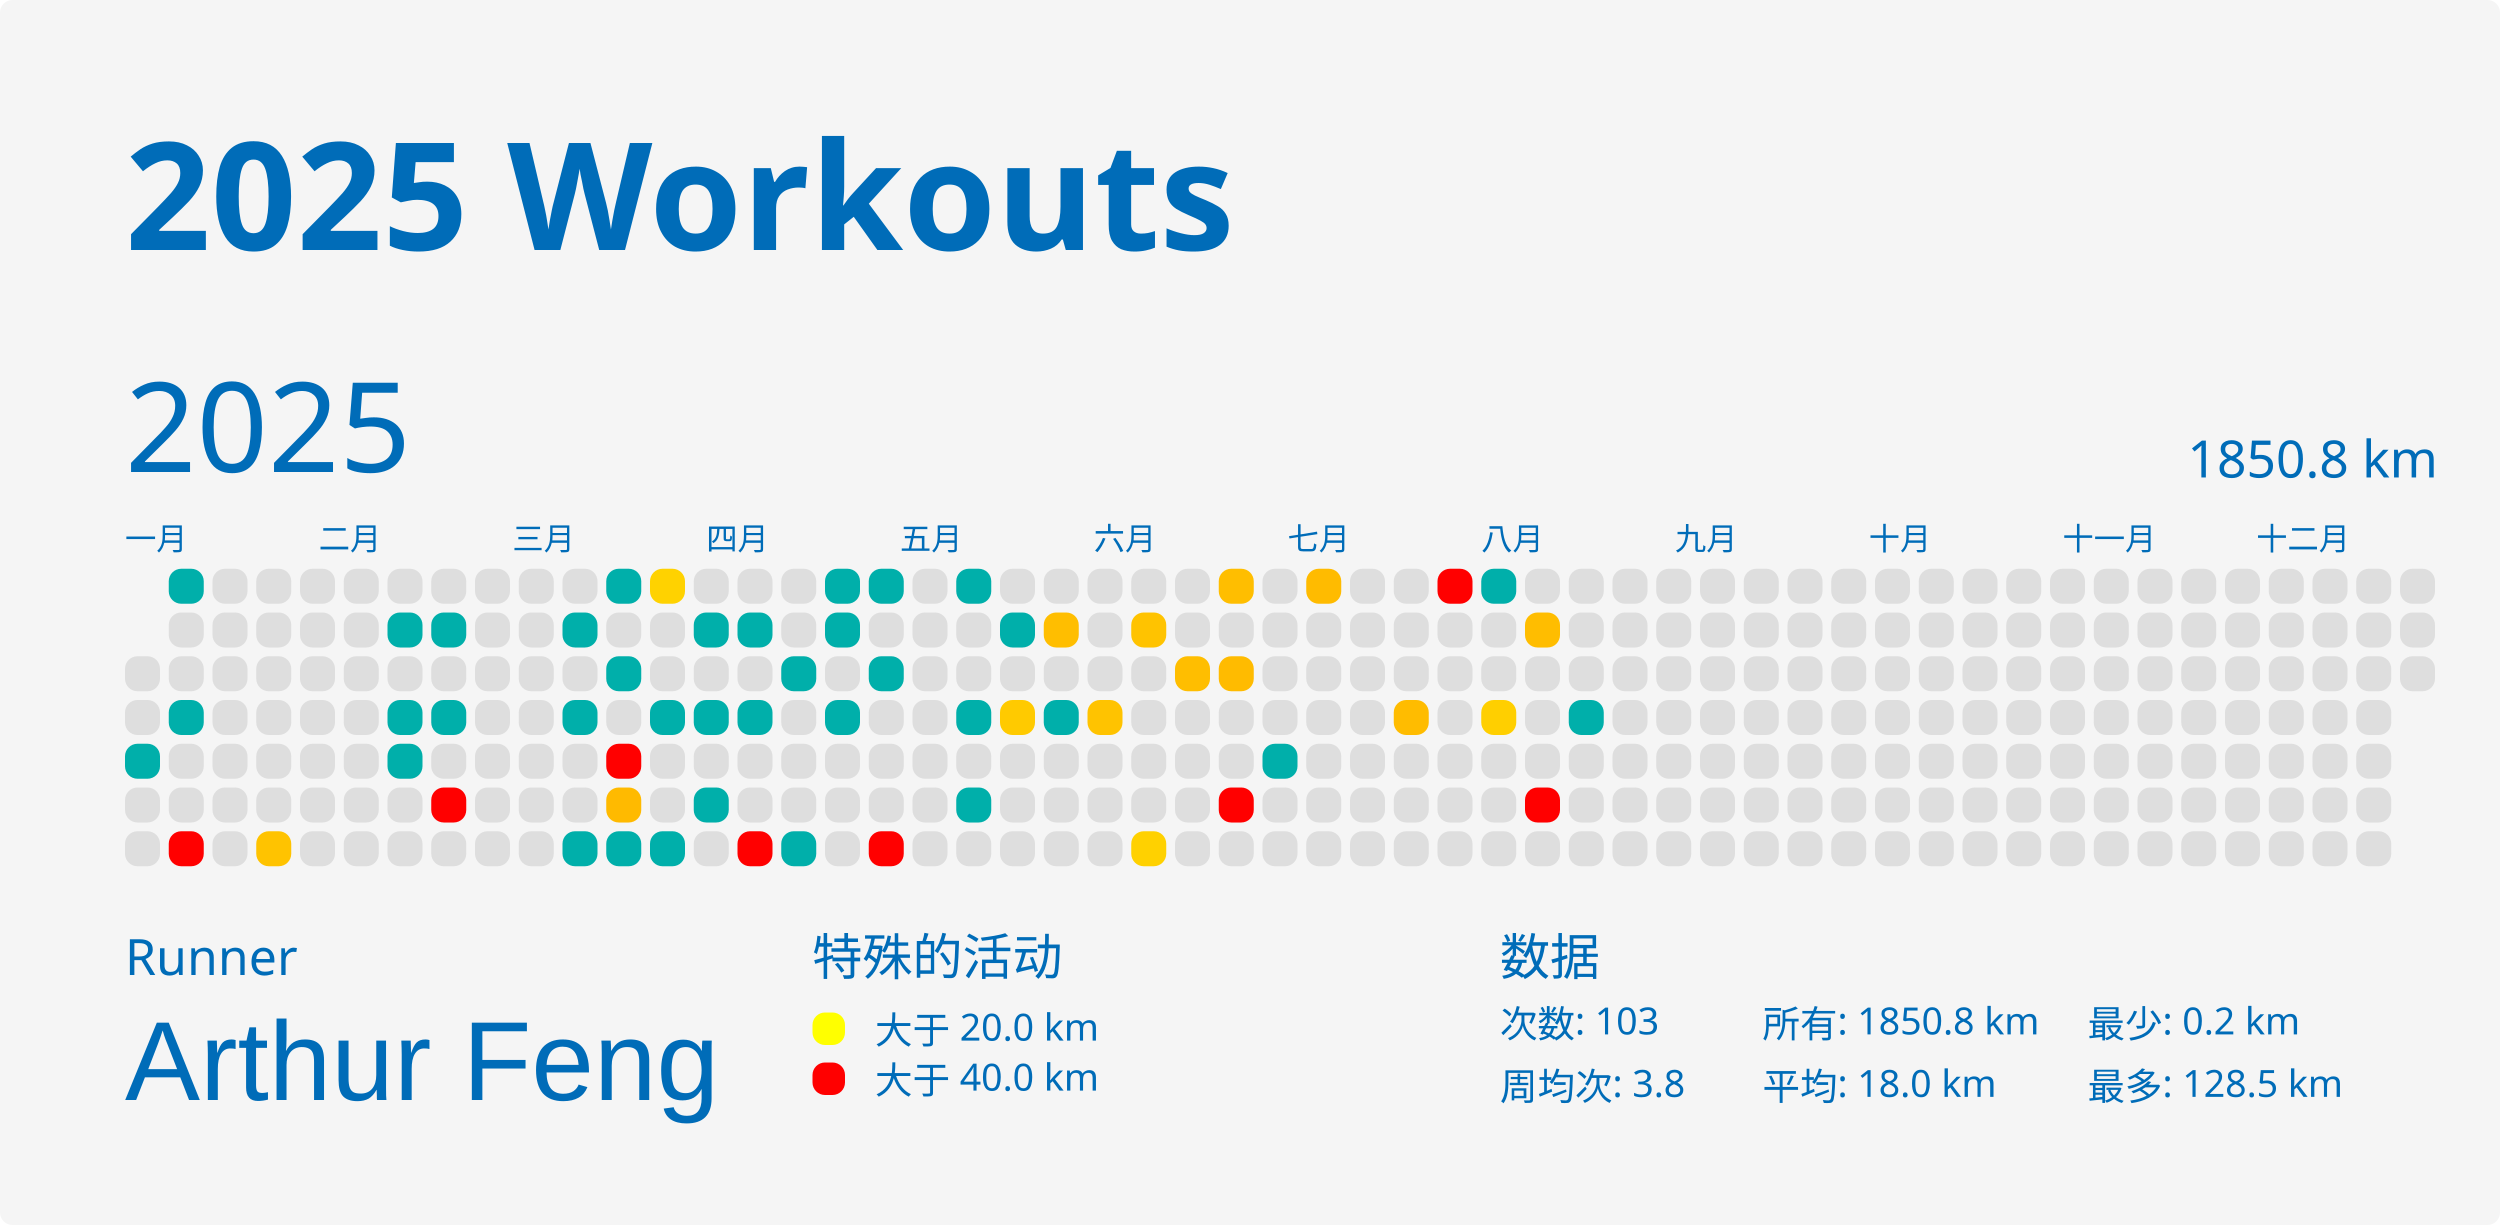
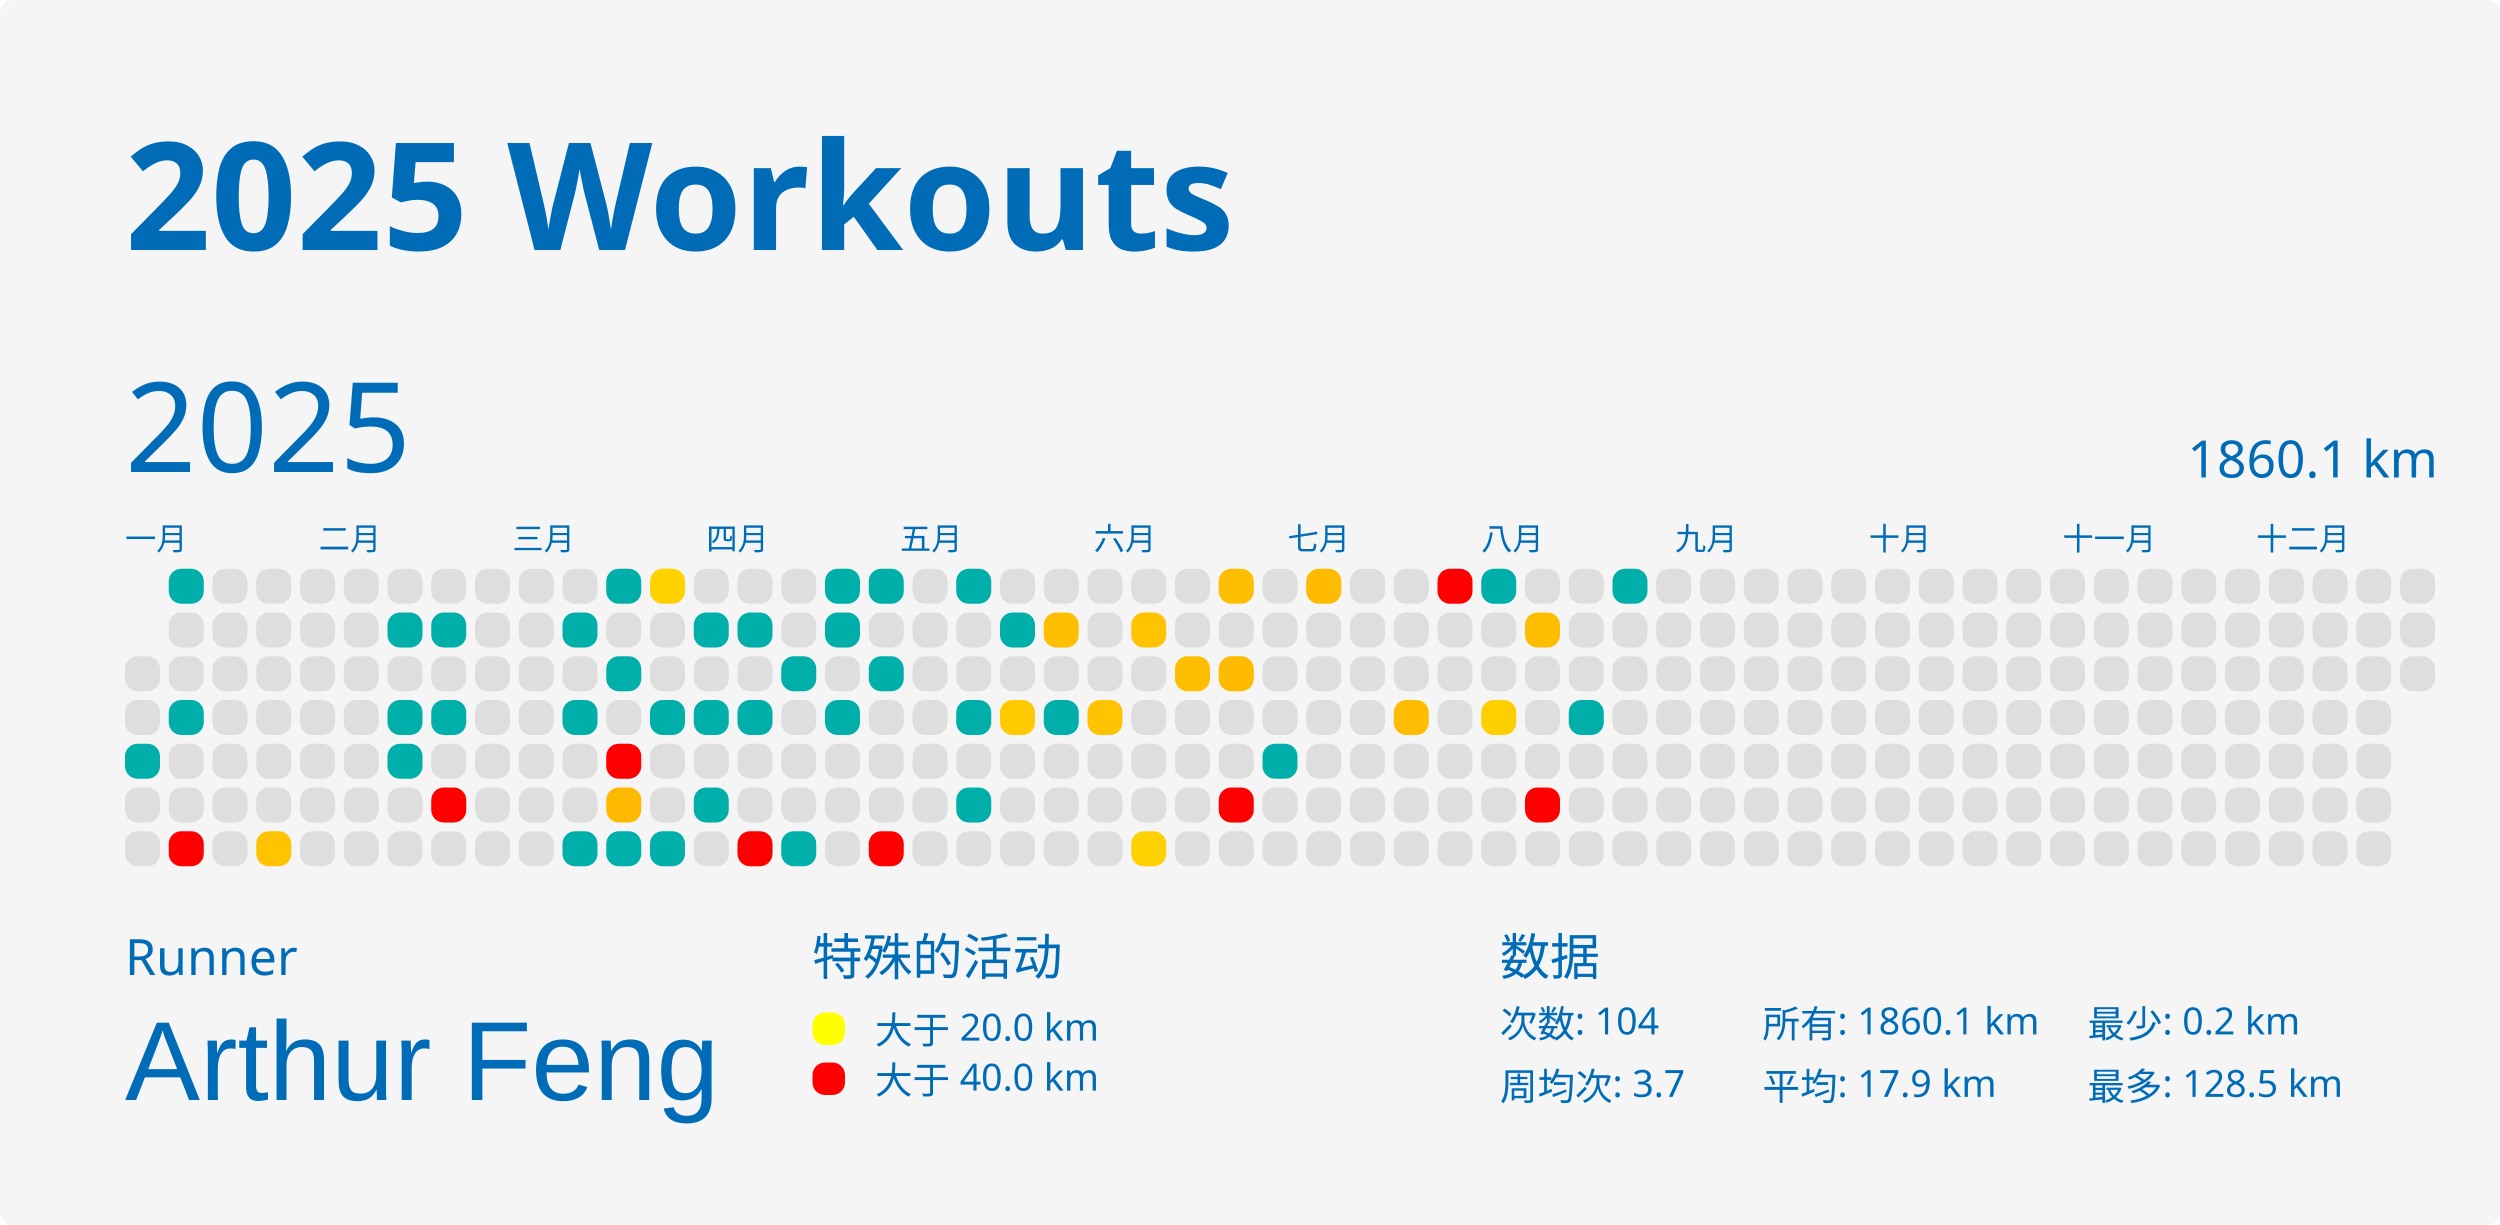
<svg xmlns="http://www.w3.org/2000/svg" baseProfile="full" height="98mm" version="1.1" viewBox="0,0,200,98" width="200mm">
  <defs />
  <rect fill="#f5f5f5" height="98" rx="1" ry="1" width="200" x="0" y="0" />
  <text fill="#006cb8" style="font-size:12px; font-family:MGI-Regular; font-weight:bold;" x="10" y="20">2025 Workouts</text>
  <text fill="#006cb8" style="font-size:4px; font-family:MGI-Regular" x="10" y="78">Runner</text>
  <text fill="#006cb8" style="font-size:9px; font-family:Arial" x="10" y="88">Arthur Feng</text>
  <text fill="#006cb8" style="font-size:4px; font-family:MGI-Regular" x="65" y="78">特殊的活动</text>
  <rect fill="yellow" height="2.6" rx="1" ry="1" width="2.6" x="65" y="81" />
  <text fill="#006cb8" style="font-size:3px; font-family:MGI-Regular" x="70" y="83.5">大于 20.0 km</text>
  <rect fill="red" height="2.6" rx="1" ry="1" width="2.6" x="65" y="85" />
  <text fill="#006cb8" style="font-size:3px; font-family:MGI-Regular" x="70" y="87.5">大于 40.0 km</text>
  <text fill="#006cb8" style="font-size:4px; font-family:MGI-Regular" x="120" y="78">数据</text>
-   <text fill="#006cb8" style="font-size:3px; font-family:MGI-Regular" x="120" y="83">次数: 103</text>
-   <text fill="#006cb8" style="font-size:3px; font-family:MGI-Regular" x="120" y="88">周均次: 3.8</text>
-   <text fill="#006cb8" style="font-size:3px; font-family:MGI-Regular" x="141" y="83">所有: 1850.8 km</text>
-   <text fill="#006cb8" style="font-size:3px; font-family:MGI-Regular" x="141" y="88">平均: 18.0 km</text>
+   <text fill="#006cb8" style="font-size:3px; font-family:MGI-Regular" x="120" y="83">次数: 104</text>
+   <text fill="#006cb8" style="font-size:3px; font-family:MGI-Regular" x="120" y="88">周均次: 3.7</text>
+   <text fill="#006cb8" style="font-size:3px; font-family:MGI-Regular" x="141" y="83">所有: 1860.1 km</text>
+   <text fill="#006cb8" style="font-size:3px; font-family:MGI-Regular" x="141" y="88">平均: 17.9 km</text>
  <text fill="#006cb8" style="font-size:3px; font-family:MGI-Regular" x="167" y="83">最少: 0.2 km</text>
  <text fill="#006cb8" style="font-size:3px; font-family:MGI-Regular" x="167" y="88">最多: 128.5 km</text>
  <text dominant-baseline="hanging" fill="#006cb8" style="font-size:10.0px; font-family:MGI-Regular;" x="10" y="30">2025</text>
-   <text dominant-baseline="hanging" fill="#006cb8" style="font-size:4.125px; font-family:MGI-Regular;" x="175" y="35">1850.8 km</text>
+   <text dominant-baseline="hanging" fill="#006cb8" style="font-size:4.125px; font-family:MGI-Regular;" x="175" y="35">1860.1 km</text>
  <text fill="#006cb8" style="font-size:2.5px; font-family:MGI-Regular" x="10.0" y="44">一月</text>
  <text fill="#006cb8" style="font-size:2.5px; font-family:MGI-Regular" x="25.5" y="44">二月</text>
  <text fill="#006cb8" style="font-size:2.5px; font-family:MGI-Regular" x="41.0" y="44">三月</text>
  <text fill="#006cb8" style="font-size:2.5px; font-family:MGI-Regular" x="56.5" y="44">四月</text>
  <text fill="#006cb8" style="font-size:2.5px; font-family:MGI-Regular" x="72.0" y="44">五月</text>
  <text fill="#006cb8" style="font-size:2.5px; font-family:MGI-Regular" x="87.5" y="44">六月</text>
  <text fill="#006cb8" style="font-size:2.5px; font-family:MGI-Regular" x="103.0" y="44">七月</text>
  <text fill="#006cb8" style="font-size:2.5px; font-family:MGI-Regular" x="118.5" y="44">八月</text>
  <text fill="#006cb8" style="font-size:2.5px; font-family:MGI-Regular" x="134.0" y="44">九月</text>
  <text fill="#006cb8" style="font-size:2.5px; font-family:MGI-Regular" x="149.5" y="44">十月</text>
  <text fill="#006cb8" style="font-size:2.5px; font-family:MGI-Regular" x="165.0" y="44">十一月</text>
  <text fill="#006cb8" style="font-size:2.5px; font-family:MGI-Regular" x="180.5" y="44">十二月</text>
  <rect fill="#dedede" height="2.8" rx="1" ry="1" width="2.8" x="10.0" y="52.5" />
  <rect fill="#dedede" height="2.8" rx="1" ry="1" width="2.8" x="10.0" y="56.0" />
  <rect fill="#00afaa" height="2.8" rx="1" ry="1" width="2.8" x="10.0" y="59.5" />
  <rect fill="#dedede" height="2.8" rx="1" ry="1" width="2.8" x="10.0" y="63.0" />
  <rect fill="#dedede" height="2.8" rx="1" ry="1" width="2.8" x="10.0" y="66.5" />
  <rect fill="#00afaa" height="2.8" rx="1" ry="1" width="2.8" x="13.5" y="45.5" />
  <rect fill="#dedede" height="2.8" rx="1" ry="1" width="2.8" x="13.5" y="49.0" />
  <rect fill="#dedede" height="2.8" rx="1" ry="1" width="2.8" x="13.5" y="52.5" />
  <rect fill="#00afaa" height="2.8" rx="1" ry="1" width="2.8" x="13.5" y="56.0" />
  <rect fill="#dedede" height="2.8" rx="1" ry="1" width="2.8" x="13.5" y="59.5" />
  <rect fill="#dedede" height="2.8" rx="1" ry="1" width="2.8" x="13.5" y="63.0" />
  <rect fill="red" height="2.8" rx="1" ry="1" width="2.8" x="13.5" y="66.5" />
  <rect fill="#dedede" height="2.8" rx="1" ry="1" width="2.8" x="17.0" y="45.5" />
  <rect fill="#dedede" height="2.8" rx="1" ry="1" width="2.8" x="17.0" y="49.0" />
  <rect fill="#dedede" height="2.8" rx="1" ry="1" width="2.8" x="17.0" y="52.5" />
  <rect fill="#dedede" height="2.8" rx="1" ry="1" width="2.8" x="17.0" y="56.0" />
  <rect fill="#dedede" height="2.8" rx="1" ry="1" width="2.8" x="17.0" y="59.5" />
  <rect fill="#dedede" height="2.8" rx="1" ry="1" width="2.8" x="17.0" y="63.0" />
  <rect fill="#dedede" height="2.8" rx="1" ry="1" width="2.8" x="17.0" y="66.5" />
  <rect fill="#dedede" height="2.8" rx="1" ry="1" width="2.8" x="20.5" y="45.5" />
  <rect fill="#dedede" height="2.8" rx="1" ry="1" width="2.8" x="20.5" y="49.0" />
  <rect fill="#dedede" height="2.8" rx="1" ry="1" width="2.8" x="20.5" y="52.5" />
  <rect fill="#dedede" height="2.8" rx="1" ry="1" width="2.8" x="20.5" y="56.0" />
  <rect fill="#dedede" height="2.8" rx="1" ry="1" width="2.8" x="20.5" y="59.5" />
  <rect fill="#dedede" height="2.8" rx="1" ry="1" width="2.8" x="20.5" y="63.0" />
  <rect fill="#ffc300" height="2.8" rx="1" ry="1" width="2.8" x="20.5" y="66.5" />
  <rect fill="#dedede" height="2.8" rx="1" ry="1" width="2.8" x="24.0" y="45.5" />
  <rect fill="#dedede" height="2.8" rx="1" ry="1" width="2.8" x="24.0" y="49.0" />
  <rect fill="#dedede" height="2.8" rx="1" ry="1" width="2.8" x="24.0" y="52.5" />
  <rect fill="#dedede" height="2.8" rx="1" ry="1" width="2.8" x="24.0" y="56.0" />
  <rect fill="#dedede" height="2.8" rx="1" ry="1" width="2.8" x="24.0" y="59.5" />
  <rect fill="#dedede" height="2.8" rx="1" ry="1" width="2.8" x="24.0" y="63.0" />
  <rect fill="#dedede" height="2.8" rx="1" ry="1" width="2.8" x="24.0" y="66.5" />
  <rect fill="#dedede" height="2.8" rx="1" ry="1" width="2.8" x="27.5" y="45.5" />
  <rect fill="#dedede" height="2.8" rx="1" ry="1" width="2.8" x="27.5" y="49.0" />
  <rect fill="#dedede" height="2.8" rx="1" ry="1" width="2.8" x="27.5" y="52.5" />
  <rect fill="#dedede" height="2.8" rx="1" ry="1" width="2.8" x="27.5" y="56.0" />
  <rect fill="#dedede" height="2.8" rx="1" ry="1" width="2.8" x="27.5" y="59.5" />
  <rect fill="#dedede" height="2.8" rx="1" ry="1" width="2.8" x="27.5" y="63.0" />
  <rect fill="#dedede" height="2.8" rx="1" ry="1" width="2.8" x="27.5" y="66.5" />
  <rect fill="#dedede" height="2.8" rx="1" ry="1" width="2.8" x="31.0" y="45.5" />
  <rect fill="#00afaa" height="2.8" rx="1" ry="1" width="2.8" x="31.0" y="49.0" />
  <rect fill="#dedede" height="2.8" rx="1" ry="1" width="2.8" x="31.0" y="52.5" />
  <rect fill="#00afaa" height="2.8" rx="1" ry="1" width="2.8" x="31.0" y="56.0" />
  <rect fill="#00afaa" height="2.8" rx="1" ry="1" width="2.8" x="31.0" y="59.5" />
  <rect fill="#dedede" height="2.8" rx="1" ry="1" width="2.8" x="31.0" y="63.0" />
  <rect fill="#dedede" height="2.8" rx="1" ry="1" width="2.8" x="31.0" y="66.5" />
  <rect fill="#dedede" height="2.8" rx="1" ry="1" width="2.8" x="34.5" y="45.5" />
  <rect fill="#00afaa" height="2.8" rx="1" ry="1" width="2.8" x="34.5" y="49.0" />
  <rect fill="#dedede" height="2.8" rx="1" ry="1" width="2.8" x="34.5" y="52.5" />
  <rect fill="#00afaa" height="2.8" rx="1" ry="1" width="2.8" x="34.5" y="56.0" />
  <rect fill="#dedede" height="2.8" rx="1" ry="1" width="2.8" x="34.5" y="59.5" />
  <rect fill="red" height="2.8" rx="1" ry="1" width="2.8" x="34.5" y="63.0" />
  <rect fill="#dedede" height="2.8" rx="1" ry="1" width="2.8" x="34.5" y="66.5" />
  <rect fill="#dedede" height="2.8" rx="1" ry="1" width="2.8" x="38.0" y="45.5" />
  <rect fill="#dedede" height="2.8" rx="1" ry="1" width="2.8" x="38.0" y="49.0" />
  <rect fill="#dedede" height="2.8" rx="1" ry="1" width="2.8" x="38.0" y="52.5" />
  <rect fill="#dedede" height="2.8" rx="1" ry="1" width="2.8" x="38.0" y="56.0" />
  <rect fill="#dedede" height="2.8" rx="1" ry="1" width="2.8" x="38.0" y="59.5" />
  <rect fill="#dedede" height="2.8" rx="1" ry="1" width="2.8" x="38.0" y="63.0" />
  <rect fill="#dedede" height="2.8" rx="1" ry="1" width="2.8" x="38.0" y="66.5" />
  <rect fill="#dedede" height="2.8" rx="1" ry="1" width="2.8" x="41.5" y="45.5" />
  <rect fill="#dedede" height="2.8" rx="1" ry="1" width="2.8" x="41.5" y="49.0" />
  <rect fill="#dedede" height="2.8" rx="1" ry="1" width="2.8" x="41.5" y="52.5" />
  <rect fill="#dedede" height="2.8" rx="1" ry="1" width="2.8" x="41.5" y="56.0" />
  <rect fill="#dedede" height="2.8" rx="1" ry="1" width="2.8" x="41.5" y="59.5" />
  <rect fill="#dedede" height="2.8" rx="1" ry="1" width="2.8" x="41.5" y="63.0" />
  <rect fill="#dedede" height="2.8" rx="1" ry="1" width="2.8" x="41.5" y="66.5" />
  <rect fill="#dedede" height="2.8" rx="1" ry="1" width="2.8" x="45.0" y="45.5" />
  <rect fill="#00afaa" height="2.8" rx="1" ry="1" width="2.8" x="45.0" y="49.0" />
  <rect fill="#dedede" height="2.8" rx="1" ry="1" width="2.8" x="45.0" y="52.5" />
  <rect fill="#00afaa" height="2.8" rx="1" ry="1" width="2.8" x="45.0" y="56.0" />
  <rect fill="#dedede" height="2.8" rx="1" ry="1" width="2.8" x="45.0" y="59.5" />
  <rect fill="#dedede" height="2.8" rx="1" ry="1" width="2.8" x="45.0" y="63.0" />
  <rect fill="#00afaa" height="2.8" rx="1" ry="1" width="2.8" x="45.0" y="66.5" />
  <rect fill="#00afaa" height="2.8" rx="1" ry="1" width="2.8" x="48.5" y="45.5" />
  <rect fill="#dedede" height="2.8" rx="1" ry="1" width="2.8" x="48.5" y="49.0" />
  <rect fill="#00afaa" height="2.8" rx="1" ry="1" width="2.8" x="48.5" y="52.5" />
  <rect fill="#dedede" height="2.8" rx="1" ry="1" width="2.8" x="48.5" y="56.0" />
  <rect fill="red" height="2.8" rx="1" ry="1" width="2.8" x="48.5" y="59.5" />
  <rect fill="#ffba00" height="2.8" rx="1" ry="1" width="2.8" x="48.5" y="63.0" />
  <rect fill="#00afaa" height="2.8" rx="1" ry="1" width="2.8" x="48.5" y="66.5" />
  <rect fill="#ffd200" height="2.8" rx="1" ry="1" width="2.8" x="52.0" y="45.5" />
  <rect fill="#dedede" height="2.8" rx="1" ry="1" width="2.8" x="52.0" y="49.0" />
  <rect fill="#dedede" height="2.8" rx="1" ry="1" width="2.8" x="52.0" y="52.5" />
  <rect fill="#00afaa" height="2.8" rx="1" ry="1" width="2.8" x="52.0" y="56.0" />
  <rect fill="#dedede" height="2.8" rx="1" ry="1" width="2.8" x="52.0" y="59.5" />
  <rect fill="#dedede" height="2.8" rx="1" ry="1" width="2.8" x="52.0" y="63.0" />
  <rect fill="#00afaa" height="2.8" rx="1" ry="1" width="2.8" x="52.0" y="66.5" />
  <rect fill="#dedede" height="2.8" rx="1" ry="1" width="2.8" x="55.5" y="45.5" />
  <rect fill="#00afaa" height="2.8" rx="1" ry="1" width="2.8" x="55.5" y="49.0" />
  <rect fill="#dedede" height="2.8" rx="1" ry="1" width="2.8" x="55.5" y="52.5" />
  <rect fill="#00afaa" height="2.8" rx="1" ry="1" width="2.8" x="55.5" y="56.0" />
  <rect fill="#dedede" height="2.8" rx="1" ry="1" width="2.8" x="55.5" y="59.5" />
  <rect fill="#00afaa" height="2.8" rx="1" ry="1" width="2.8" x="55.5" y="63.0" />
  <rect fill="#dedede" height="2.8" rx="1" ry="1" width="2.8" x="55.5" y="66.5" />
  <rect fill="#dedede" height="2.8" rx="1" ry="1" width="2.8" x="59.0" y="45.5" />
  <rect fill="#00afaa" height="2.8" rx="1" ry="1" width="2.8" x="59.0" y="49.0" />
  <rect fill="#dedede" height="2.8" rx="1" ry="1" width="2.8" x="59.0" y="52.5" />
  <rect fill="#00afaa" height="2.8" rx="1" ry="1" width="2.8" x="59.0" y="56.0" />
  <rect fill="#dedede" height="2.8" rx="1" ry="1" width="2.8" x="59.0" y="59.5" />
  <rect fill="#dedede" height="2.8" rx="1" ry="1" width="2.8" x="59.0" y="63.0" />
  <rect fill="red" height="2.8" rx="1" ry="1" width="2.8" x="59.0" y="66.5" />
  <rect fill="#dedede" height="2.8" rx="1" ry="1" width="2.8" x="62.5" y="45.5" />
  <rect fill="#dedede" height="2.8" rx="1" ry="1" width="2.8" x="62.5" y="49.0" />
  <rect fill="#00afaa" height="2.8" rx="1" ry="1" width="2.8" x="62.5" y="52.5" />
  <rect fill="#dedede" height="2.8" rx="1" ry="1" width="2.8" x="62.5" y="56.0" />
  <rect fill="#dedede" height="2.8" rx="1" ry="1" width="2.8" x="62.5" y="59.5" />
  <rect fill="#dedede" height="2.8" rx="1" ry="1" width="2.8" x="62.5" y="63.0" />
  <rect fill="#00afaa" height="2.8" rx="1" ry="1" width="2.8" x="62.5" y="66.5" />
  <rect fill="#00afaa" height="2.8" rx="1" ry="1" width="2.8" x="66.0" y="45.5" />
  <rect fill="#00afaa" height="2.8" rx="1" ry="1" width="2.8" x="66.0" y="49.0" />
  <rect fill="#dedede" height="2.8" rx="1" ry="1" width="2.8" x="66.0" y="52.5" />
  <rect fill="#00afaa" height="2.8" rx="1" ry="1" width="2.8" x="66.0" y="56.0" />
  <rect fill="#dedede" height="2.8" rx="1" ry="1" width="2.8" x="66.0" y="59.5" />
  <rect fill="#dedede" height="2.8" rx="1" ry="1" width="2.8" x="66.0" y="63.0" />
  <rect fill="#dedede" height="2.8" rx="1" ry="1" width="2.8" x="66.0" y="66.5" />
  <rect fill="#00afaa" height="2.8" rx="1" ry="1" width="2.8" x="69.5" y="45.5" />
  <rect fill="#dedede" height="2.8" rx="1" ry="1" width="2.8" x="69.5" y="49.0" />
  <rect fill="#00afaa" height="2.8" rx="1" ry="1" width="2.8" x="69.5" y="52.5" />
  <rect fill="#dedede" height="2.8" rx="1" ry="1" width="2.8" x="69.5" y="56.0" />
  <rect fill="#dedede" height="2.8" rx="1" ry="1" width="2.8" x="69.5" y="59.5" />
  <rect fill="#dedede" height="2.8" rx="1" ry="1" width="2.8" x="69.5" y="63.0" />
  <rect fill="red" height="2.8" rx="1" ry="1" width="2.8" x="69.5" y="66.5" />
  <rect fill="#dedede" height="2.8" rx="1" ry="1" width="2.8" x="73.0" y="45.5" />
  <rect fill="#dedede" height="2.8" rx="1" ry="1" width="2.8" x="73.0" y="49.0" />
  <rect fill="#dedede" height="2.8" rx="1" ry="1" width="2.8" x="73.0" y="52.5" />
  <rect fill="#dedede" height="2.8" rx="1" ry="1" width="2.8" x="73.0" y="56.0" />
  <rect fill="#dedede" height="2.8" rx="1" ry="1" width="2.8" x="73.0" y="59.5" />
  <rect fill="#dedede" height="2.8" rx="1" ry="1" width="2.8" x="73.0" y="63.0" />
  <rect fill="#dedede" height="2.8" rx="1" ry="1" width="2.8" x="73.0" y="66.5" />
  <rect fill="#00afaa" height="2.8" rx="1" ry="1" width="2.8" x="76.5" y="45.5" />
  <rect fill="#dedede" height="2.8" rx="1" ry="1" width="2.8" x="76.5" y="49.0" />
  <rect fill="#dedede" height="2.8" rx="1" ry="1" width="2.8" x="76.5" y="52.5" />
  <rect fill="#00afaa" height="2.8" rx="1" ry="1" width="2.8" x="76.5" y="56.0" />
  <rect fill="#dedede" height="2.8" rx="1" ry="1" width="2.8" x="76.5" y="59.5" />
  <rect fill="#00afaa" height="2.8" rx="1" ry="1" width="2.8" x="76.5" y="63.0" />
  <rect fill="#dedede" height="2.8" rx="1" ry="1" width="2.8" x="76.5" y="66.5" />
  <rect fill="#dedede" height="2.8" rx="1" ry="1" width="2.8" x="80.0" y="45.5" />
  <rect fill="#00afaa" height="2.8" rx="1" ry="1" width="2.8" x="80.0" y="49.0" />
  <rect fill="#dedede" height="2.8" rx="1" ry="1" width="2.8" x="80.0" y="52.5" />
  <rect fill="#ffca00" height="2.8" rx="1" ry="1" width="2.8" x="80.0" y="56.0" />
  <rect fill="#dedede" height="2.8" rx="1" ry="1" width="2.8" x="80.0" y="59.5" />
  <rect fill="#dedede" height="2.8" rx="1" ry="1" width="2.8" x="80.0" y="63.0" />
  <rect fill="#dedede" height="2.8" rx="1" ry="1" width="2.8" x="80.0" y="66.5" />
  <rect fill="#dedede" height="2.8" rx="1" ry="1" width="2.8" x="83.5" y="45.5" />
  <rect fill="#ffbe00" height="2.8" rx="1" ry="1" width="2.8" x="83.5" y="49.0" />
  <rect fill="#dedede" height="2.8" rx="1" ry="1" width="2.8" x="83.5" y="52.5" />
  <rect fill="#00afaa" height="2.8" rx="1" ry="1" width="2.8" x="83.5" y="56.0" />
  <rect fill="#dedede" height="2.8" rx="1" ry="1" width="2.8" x="83.5" y="59.5" />
  <rect fill="#dedede" height="2.8" rx="1" ry="1" width="2.8" x="83.5" y="63.0" />
  <rect fill="#dedede" height="2.8" rx="1" ry="1" width="2.8" x="83.5" y="66.5" />
  <rect fill="#dedede" height="2.8" rx="1" ry="1" width="2.8" x="87.0" y="45.5" />
  <rect fill="#dedede" height="2.8" rx="1" ry="1" width="2.8" x="87.0" y="49.0" />
  <rect fill="#dedede" height="2.8" rx="1" ry="1" width="2.8" x="87.0" y="52.5" />
  <rect fill="#ffc300" height="2.8" rx="1" ry="1" width="2.8" x="87.0" y="56.0" />
  <rect fill="#dedede" height="2.8" rx="1" ry="1" width="2.8" x="87.0" y="59.5" />
  <rect fill="#dedede" height="2.8" rx="1" ry="1" width="2.8" x="87.0" y="63.0" />
  <rect fill="#dedede" height="2.8" rx="1" ry="1" width="2.8" x="87.0" y="66.5" />
  <rect fill="#dedede" height="2.8" rx="1" ry="1" width="2.8" x="90.5" y="45.5" />
  <rect fill="#ffc300" height="2.8" rx="1" ry="1" width="2.8" x="90.5" y="49.0" />
  <rect fill="#dedede" height="2.8" rx="1" ry="1" width="2.8" x="90.5" y="52.5" />
  <rect fill="#dedede" height="2.8" rx="1" ry="1" width="2.8" x="90.5" y="56.0" />
  <rect fill="#dedede" height="2.8" rx="1" ry="1" width="2.8" x="90.5" y="59.5" />
  <rect fill="#dedede" height="2.8" rx="1" ry="1" width="2.8" x="90.5" y="63.0" />
  <rect fill="#ffd100" height="2.8" rx="1" ry="1" width="2.8" x="90.5" y="66.5" />
  <rect fill="#dedede" height="2.8" rx="1" ry="1" width="2.8" x="94.0" y="45.5" />
  <rect fill="#dedede" height="2.8" rx="1" ry="1" width="2.8" x="94.0" y="49.0" />
  <rect fill="#ffbe00" height="2.8" rx="1" ry="1" width="2.8" x="94.0" y="52.5" />
  <rect fill="#dedede" height="2.8" rx="1" ry="1" width="2.8" x="94.0" y="56.0" />
  <rect fill="#dedede" height="2.8" rx="1" ry="1" width="2.8" x="94.0" y="59.5" />
  <rect fill="#dedede" height="2.8" rx="1" ry="1" width="2.8" x="94.0" y="63.0" />
  <rect fill="#dedede" height="2.8" rx="1" ry="1" width="2.8" x="94.0" y="66.5" />
  <rect fill="#ffbe00" height="2.8" rx="1" ry="1" width="2.8" x="97.5" y="45.5" />
  <rect fill="#dedede" height="2.8" rx="1" ry="1" width="2.8" x="97.5" y="49.0" />
  <rect fill="#ffbb00" height="2.8" rx="1" ry="1" width="2.8" x="97.5" y="52.5" />
  <rect fill="#dedede" height="2.8" rx="1" ry="1" width="2.8" x="97.5" y="56.0" />
  <rect fill="#dedede" height="2.8" rx="1" ry="1" width="2.8" x="97.5" y="59.5" />
  <rect fill="red" height="2.8" rx="1" ry="1" width="2.8" x="97.5" y="63.0" />
  <rect fill="#dedede" height="2.8" rx="1" ry="1" width="2.8" x="97.5" y="66.5" />
  <rect fill="#dedede" height="2.8" rx="1" ry="1" width="2.8" x="101.0" y="45.5" />
  <rect fill="#dedede" height="2.8" rx="1" ry="1" width="2.8" x="101.0" y="49.0" />
  <rect fill="#dedede" height="2.8" rx="1" ry="1" width="2.8" x="101.0" y="52.5" />
  <rect fill="#dedede" height="2.8" rx="1" ry="1" width="2.8" x="101.0" y="56.0" />
  <rect fill="#00afaa" height="2.8" rx="1" ry="1" width="2.8" x="101.0" y="59.5" />
  <rect fill="#dedede" height="2.8" rx="1" ry="1" width="2.8" x="101.0" y="63.0" />
  <rect fill="#dedede" height="2.8" rx="1" ry="1" width="2.8" x="101.0" y="66.5" />
  <rect fill="#ffbb00" height="2.8" rx="1" ry="1" width="2.8" x="104.5" y="45.5" />
  <rect fill="#dedede" height="2.8" rx="1" ry="1" width="2.8" x="104.5" y="49.0" />
  <rect fill="#dedede" height="2.8" rx="1" ry="1" width="2.8" x="104.5" y="52.5" />
  <rect fill="#dedede" height="2.8" rx="1" ry="1" width="2.8" x="104.5" y="56.0" />
  <rect fill="#dedede" height="2.8" rx="1" ry="1" width="2.8" x="104.5" y="59.5" />
  <rect fill="#dedede" height="2.8" rx="1" ry="1" width="2.8" x="104.5" y="63.0" />
  <rect fill="#dedede" height="2.8" rx="1" ry="1" width="2.8" x="104.5" y="66.5" />
  <rect fill="#dedede" height="2.8" rx="1" ry="1" width="2.8" x="108.0" y="45.5" />
  <rect fill="#dedede" height="2.8" rx="1" ry="1" width="2.8" x="108.0" y="49.0" />
  <rect fill="#dedede" height="2.8" rx="1" ry="1" width="2.8" x="108.0" y="52.5" />
  <rect fill="#dedede" height="2.8" rx="1" ry="1" width="2.8" x="108.0" y="56.0" />
  <rect fill="#dedede" height="2.8" rx="1" ry="1" width="2.8" x="108.0" y="59.5" />
  <rect fill="#dedede" height="2.8" rx="1" ry="1" width="2.8" x="108.0" y="63.0" />
  <rect fill="#dedede" height="2.8" rx="1" ry="1" width="2.8" x="108.0" y="66.5" />
  <rect fill="#dedede" height="2.8" rx="1" ry="1" width="2.8" x="111.5" y="45.5" />
  <rect fill="#dedede" height="2.8" rx="1" ry="1" width="2.8" x="111.5" y="49.0" />
  <rect fill="#dedede" height="2.8" rx="1" ry="1" width="2.8" x="111.5" y="52.5" />
  <rect fill="#ffbc00" height="2.8" rx="1" ry="1" width="2.8" x="111.5" y="56.0" />
  <rect fill="#dedede" height="2.8" rx="1" ry="1" width="2.8" x="111.5" y="59.5" />
  <rect fill="#dedede" height="2.8" rx="1" ry="1" width="2.8" x="111.5" y="63.0" />
  <rect fill="#dedede" height="2.8" rx="1" ry="1" width="2.8" x="111.5" y="66.5" />
  <rect fill="red" height="2.8" rx="1" ry="1" width="2.8" x="115.0" y="45.5" />
  <rect fill="#dedede" height="2.8" rx="1" ry="1" width="2.8" x="115.0" y="49.0" />
  <rect fill="#dedede" height="2.8" rx="1" ry="1" width="2.8" x="115.0" y="52.5" />
  <rect fill="#dedede" height="2.8" rx="1" ry="1" width="2.8" x="115.0" y="56.0" />
  <rect fill="#dedede" height="2.8" rx="1" ry="1" width="2.8" x="115.0" y="59.5" />
  <rect fill="#dedede" height="2.8" rx="1" ry="1" width="2.8" x="115.0" y="63.0" />
  <rect fill="#dedede" height="2.8" rx="1" ry="1" width="2.8" x="115.0" y="66.5" />
  <rect fill="#00afaa" height="2.8" rx="1" ry="1" width="2.8" x="118.5" y="45.5" />
  <rect fill="#dedede" height="2.8" rx="1" ry="1" width="2.8" x="118.5" y="49.0" />
  <rect fill="#dedede" height="2.8" rx="1" ry="1" width="2.8" x="118.5" y="52.5" />
  <rect fill="#ffcf00" height="2.8" rx="1" ry="1" width="2.8" x="118.5" y="56.0" />
  <rect fill="#dedede" height="2.8" rx="1" ry="1" width="2.8" x="118.5" y="59.5" />
  <rect fill="#dedede" height="2.8" rx="1" ry="1" width="2.8" x="118.5" y="63.0" />
  <rect fill="#dedede" height="2.8" rx="1" ry="1" width="2.8" x="118.5" y="66.5" />
  <rect fill="#dedede" height="2.8" rx="1" ry="1" width="2.8" x="122.0" y="45.5" />
  <rect fill="#ffbd00" height="2.8" rx="1" ry="1" width="2.8" x="122.0" y="49.0" />
  <rect fill="#dedede" height="2.8" rx="1" ry="1" width="2.8" x="122.0" y="52.5" />
  <rect fill="#dedede" height="2.8" rx="1" ry="1" width="2.8" x="122.0" y="56.0" />
  <rect fill="#dedede" height="2.8" rx="1" ry="1" width="2.8" x="122.0" y="59.5" />
  <rect fill="red" height="2.8" rx="1" ry="1" width="2.8" x="122.0" y="63.0" />
  <rect fill="#dedede" height="2.8" rx="1" ry="1" width="2.8" x="122.0" y="66.5" />
  <rect fill="#dedede" height="2.8" rx="1" ry="1" width="2.8" x="125.5" y="45.5" />
  <rect fill="#dedede" height="2.8" rx="1" ry="1" width="2.8" x="125.5" y="49.0" />
  <rect fill="#dedede" height="2.8" rx="1" ry="1" width="2.8" x="125.5" y="52.5" />
  <rect fill="#00afaa" height="2.8" rx="1" ry="1" width="2.8" x="125.5" y="56.0" />
  <rect fill="#dedede" height="2.8" rx="1" ry="1" width="2.8" x="125.5" y="59.5" />
  <rect fill="#dedede" height="2.8" rx="1" ry="1" width="2.8" x="125.5" y="63.0" />
  <rect fill="#dedede" height="2.8" rx="1" ry="1" width="2.8" x="125.5" y="66.5" />
-   <rect fill="#dedede" height="2.8" rx="1" ry="1" width="2.8" x="129.0" y="45.5" />
+   <rect fill="#00afaa" height="2.8" rx="1" ry="1" width="2.8" x="129.0" y="45.5" />
  <rect fill="#dedede" height="2.8" rx="1" ry="1" width="2.8" x="129.0" y="49.0" />
  <rect fill="#dedede" height="2.8" rx="1" ry="1" width="2.8" x="129.0" y="52.5" />
  <rect fill="#dedede" height="2.8" rx="1" ry="1" width="2.8" x="129.0" y="56.0" />
  <rect fill="#dedede" height="2.8" rx="1" ry="1" width="2.8" x="129.0" y="59.5" />
  <rect fill="#dedede" height="2.8" rx="1" ry="1" width="2.8" x="129.0" y="63.0" />
  <rect fill="#dedede" height="2.8" rx="1" ry="1" width="2.8" x="129.0" y="66.5" />
  <rect fill="#dedede" height="2.8" rx="1" ry="1" width="2.8" x="132.5" y="45.5" />
  <rect fill="#dedede" height="2.8" rx="1" ry="1" width="2.8" x="132.5" y="49.0" />
  <rect fill="#dedede" height="2.8" rx="1" ry="1" width="2.8" x="132.5" y="52.5" />
  <rect fill="#dedede" height="2.8" rx="1" ry="1" width="2.8" x="132.5" y="56.0" />
  <rect fill="#dedede" height="2.8" rx="1" ry="1" width="2.8" x="132.5" y="59.5" />
  <rect fill="#dedede" height="2.8" rx="1" ry="1" width="2.8" x="132.5" y="63.0" />
  <rect fill="#dedede" height="2.8" rx="1" ry="1" width="2.8" x="132.5" y="66.5" />
  <rect fill="#dedede" height="2.8" rx="1" ry="1" width="2.8" x="136.0" y="45.5" />
  <rect fill="#dedede" height="2.8" rx="1" ry="1" width="2.8" x="136.0" y="49.0" />
  <rect fill="#dedede" height="2.8" rx="1" ry="1" width="2.8" x="136.0" y="52.5" />
  <rect fill="#dedede" height="2.8" rx="1" ry="1" width="2.8" x="136.0" y="56.0" />
  <rect fill="#dedede" height="2.8" rx="1" ry="1" width="2.8" x="136.0" y="59.5" />
  <rect fill="#dedede" height="2.8" rx="1" ry="1" width="2.8" x="136.0" y="63.0" />
  <rect fill="#dedede" height="2.8" rx="1" ry="1" width="2.8" x="136.0" y="66.5" />
  <rect fill="#dedede" height="2.8" rx="1" ry="1" width="2.8" x="139.5" y="45.5" />
  <rect fill="#dedede" height="2.8" rx="1" ry="1" width="2.8" x="139.5" y="49.0" />
  <rect fill="#dedede" height="2.8" rx="1" ry="1" width="2.8" x="139.5" y="52.5" />
  <rect fill="#dedede" height="2.8" rx="1" ry="1" width="2.8" x="139.5" y="56.0" />
  <rect fill="#dedede" height="2.8" rx="1" ry="1" width="2.8" x="139.5" y="59.5" />
  <rect fill="#dedede" height="2.8" rx="1" ry="1" width="2.8" x="139.5" y="63.0" />
  <rect fill="#dedede" height="2.8" rx="1" ry="1" width="2.8" x="139.5" y="66.5" />
  <rect fill="#dedede" height="2.8" rx="1" ry="1" width="2.8" x="143.0" y="45.5" />
  <rect fill="#dedede" height="2.8" rx="1" ry="1" width="2.8" x="143.0" y="49.0" />
  <rect fill="#dedede" height="2.8" rx="1" ry="1" width="2.8" x="143.0" y="52.5" />
  <rect fill="#dedede" height="2.8" rx="1" ry="1" width="2.8" x="143.0" y="56.0" />
  <rect fill="#dedede" height="2.8" rx="1" ry="1" width="2.8" x="143.0" y="59.5" />
  <rect fill="#dedede" height="2.8" rx="1" ry="1" width="2.8" x="143.0" y="63.0" />
  <rect fill="#dedede" height="2.8" rx="1" ry="1" width="2.8" x="143.0" y="66.5" />
  <rect fill="#dedede" height="2.8" rx="1" ry="1" width="2.8" x="146.5" y="45.5" />
  <rect fill="#dedede" height="2.8" rx="1" ry="1" width="2.8" x="146.5" y="49.0" />
  <rect fill="#dedede" height="2.8" rx="1" ry="1" width="2.8" x="146.5" y="52.5" />
  <rect fill="#dedede" height="2.8" rx="1" ry="1" width="2.8" x="146.5" y="56.0" />
  <rect fill="#dedede" height="2.8" rx="1" ry="1" width="2.8" x="146.5" y="59.5" />
  <rect fill="#dedede" height="2.8" rx="1" ry="1" width="2.8" x="146.5" y="63.0" />
  <rect fill="#dedede" height="2.8" rx="1" ry="1" width="2.8" x="146.5" y="66.5" />
  <rect fill="#dedede" height="2.8" rx="1" ry="1" width="2.8" x="150.0" y="45.5" />
  <rect fill="#dedede" height="2.8" rx="1" ry="1" width="2.8" x="150.0" y="49.0" />
  <rect fill="#dedede" height="2.8" rx="1" ry="1" width="2.8" x="150.0" y="52.5" />
  <rect fill="#dedede" height="2.8" rx="1" ry="1" width="2.8" x="150.0" y="56.0" />
  <rect fill="#dedede" height="2.8" rx="1" ry="1" width="2.8" x="150.0" y="59.5" />
  <rect fill="#dedede" height="2.8" rx="1" ry="1" width="2.8" x="150.0" y="63.0" />
  <rect fill="#dedede" height="2.8" rx="1" ry="1" width="2.8" x="150.0" y="66.5" />
  <rect fill="#dedede" height="2.8" rx="1" ry="1" width="2.8" x="153.5" y="45.5" />
  <rect fill="#dedede" height="2.8" rx="1" ry="1" width="2.8" x="153.5" y="49.0" />
  <rect fill="#dedede" height="2.8" rx="1" ry="1" width="2.8" x="153.5" y="52.5" />
  <rect fill="#dedede" height="2.8" rx="1" ry="1" width="2.8" x="153.5" y="56.0" />
  <rect fill="#dedede" height="2.8" rx="1" ry="1" width="2.8" x="153.5" y="59.5" />
  <rect fill="#dedede" height="2.8" rx="1" ry="1" width="2.8" x="153.5" y="63.0" />
  <rect fill="#dedede" height="2.8" rx="1" ry="1" width="2.8" x="153.5" y="66.5" />
  <rect fill="#dedede" height="2.8" rx="1" ry="1" width="2.8" x="157.0" y="45.5" />
  <rect fill="#dedede" height="2.8" rx="1" ry="1" width="2.8" x="157.0" y="49.0" />
  <rect fill="#dedede" height="2.8" rx="1" ry="1" width="2.8" x="157.0" y="52.5" />
  <rect fill="#dedede" height="2.8" rx="1" ry="1" width="2.8" x="157.0" y="56.0" />
  <rect fill="#dedede" height="2.8" rx="1" ry="1" width="2.8" x="157.0" y="59.5" />
  <rect fill="#dedede" height="2.8" rx="1" ry="1" width="2.8" x="157.0" y="63.0" />
  <rect fill="#dedede" height="2.8" rx="1" ry="1" width="2.8" x="157.0" y="66.5" />
  <rect fill="#dedede" height="2.8" rx="1" ry="1" width="2.8" x="160.5" y="45.5" />
  <rect fill="#dedede" height="2.8" rx="1" ry="1" width="2.8" x="160.5" y="49.0" />
  <rect fill="#dedede" height="2.8" rx="1" ry="1" width="2.8" x="160.5" y="52.5" />
  <rect fill="#dedede" height="2.8" rx="1" ry="1" width="2.8" x="160.5" y="56.0" />
  <rect fill="#dedede" height="2.8" rx="1" ry="1" width="2.8" x="160.5" y="59.5" />
  <rect fill="#dedede" height="2.8" rx="1" ry="1" width="2.8" x="160.5" y="63.0" />
  <rect fill="#dedede" height="2.8" rx="1" ry="1" width="2.8" x="160.5" y="66.5" />
  <rect fill="#dedede" height="2.8" rx="1" ry="1" width="2.8" x="164.0" y="45.5" />
  <rect fill="#dedede" height="2.8" rx="1" ry="1" width="2.8" x="164.0" y="49.0" />
  <rect fill="#dedede" height="2.8" rx="1" ry="1" width="2.8" x="164.0" y="52.5" />
  <rect fill="#dedede" height="2.8" rx="1" ry="1" width="2.8" x="164.0" y="56.0" />
  <rect fill="#dedede" height="2.8" rx="1" ry="1" width="2.8" x="164.0" y="59.5" />
  <rect fill="#dedede" height="2.8" rx="1" ry="1" width="2.8" x="164.0" y="63.0" />
  <rect fill="#dedede" height="2.8" rx="1" ry="1" width="2.8" x="164.0" y="66.5" />
  <rect fill="#dedede" height="2.8" rx="1" ry="1" width="2.8" x="167.5" y="45.5" />
  <rect fill="#dedede" height="2.8" rx="1" ry="1" width="2.8" x="167.5" y="49.0" />
  <rect fill="#dedede" height="2.8" rx="1" ry="1" width="2.8" x="167.5" y="52.5" />
  <rect fill="#dedede" height="2.8" rx="1" ry="1" width="2.8" x="167.5" y="56.0" />
  <rect fill="#dedede" height="2.8" rx="1" ry="1" width="2.8" x="167.5" y="59.5" />
  <rect fill="#dedede" height="2.8" rx="1" ry="1" width="2.8" x="167.5" y="63.0" />
  <rect fill="#dedede" height="2.8" rx="1" ry="1" width="2.8" x="167.5" y="66.5" />
  <rect fill="#dedede" height="2.8" rx="1" ry="1" width="2.8" x="171.0" y="45.5" />
  <rect fill="#dedede" height="2.8" rx="1" ry="1" width="2.8" x="171.0" y="49.0" />
  <rect fill="#dedede" height="2.8" rx="1" ry="1" width="2.8" x="171.0" y="52.5" />
  <rect fill="#dedede" height="2.8" rx="1" ry="1" width="2.8" x="171.0" y="56.0" />
  <rect fill="#dedede" height="2.8" rx="1" ry="1" width="2.8" x="171.0" y="59.5" />
  <rect fill="#dedede" height="2.8" rx="1" ry="1" width="2.8" x="171.0" y="63.0" />
  <rect fill="#dedede" height="2.8" rx="1" ry="1" width="2.8" x="171.0" y="66.5" />
  <rect fill="#dedede" height="2.8" rx="1" ry="1" width="2.8" x="174.5" y="45.5" />
  <rect fill="#dedede" height="2.8" rx="1" ry="1" width="2.8" x="174.5" y="49.0" />
  <rect fill="#dedede" height="2.8" rx="1" ry="1" width="2.8" x="174.5" y="52.5" />
  <rect fill="#dedede" height="2.8" rx="1" ry="1" width="2.8" x="174.5" y="56.0" />
  <rect fill="#dedede" height="2.8" rx="1" ry="1" width="2.8" x="174.5" y="59.5" />
  <rect fill="#dedede" height="2.8" rx="1" ry="1" width="2.8" x="174.5" y="63.0" />
  <rect fill="#dedede" height="2.8" rx="1" ry="1" width="2.8" x="174.5" y="66.5" />
  <rect fill="#dedede" height="2.8" rx="1" ry="1" width="2.8" x="178.0" y="45.5" />
  <rect fill="#dedede" height="2.8" rx="1" ry="1" width="2.8" x="178.0" y="49.0" />
  <rect fill="#dedede" height="2.8" rx="1" ry="1" width="2.8" x="178.0" y="52.5" />
  <rect fill="#dedede" height="2.8" rx="1" ry="1" width="2.8" x="178.0" y="56.0" />
  <rect fill="#dedede" height="2.8" rx="1" ry="1" width="2.8" x="178.0" y="59.5" />
  <rect fill="#dedede" height="2.8" rx="1" ry="1" width="2.8" x="178.0" y="63.0" />
  <rect fill="#dedede" height="2.8" rx="1" ry="1" width="2.8" x="178.0" y="66.5" />
  <rect fill="#dedede" height="2.8" rx="1" ry="1" width="2.8" x="181.5" y="45.5" />
  <rect fill="#dedede" height="2.8" rx="1" ry="1" width="2.8" x="181.5" y="49.0" />
  <rect fill="#dedede" height="2.8" rx="1" ry="1" width="2.8" x="181.5" y="52.5" />
  <rect fill="#dedede" height="2.8" rx="1" ry="1" width="2.8" x="181.5" y="56.0" />
  <rect fill="#dedede" height="2.8" rx="1" ry="1" width="2.8" x="181.5" y="59.5" />
  <rect fill="#dedede" height="2.8" rx="1" ry="1" width="2.8" x="181.5" y="63.0" />
  <rect fill="#dedede" height="2.8" rx="1" ry="1" width="2.8" x="181.5" y="66.5" />
  <rect fill="#dedede" height="2.8" rx="1" ry="1" width="2.8" x="185.0" y="45.5" />
  <rect fill="#dedede" height="2.8" rx="1" ry="1" width="2.8" x="185.0" y="49.0" />
  <rect fill="#dedede" height="2.8" rx="1" ry="1" width="2.8" x="185.0" y="52.5" />
  <rect fill="#dedede" height="2.8" rx="1" ry="1" width="2.8" x="185.0" y="56.0" />
  <rect fill="#dedede" height="2.8" rx="1" ry="1" width="2.8" x="185.0" y="59.5" />
  <rect fill="#dedede" height="2.8" rx="1" ry="1" width="2.8" x="185.0" y="63.0" />
  <rect fill="#dedede" height="2.8" rx="1" ry="1" width="2.8" x="185.0" y="66.5" />
  <rect fill="#dedede" height="2.8" rx="1" ry="1" width="2.8" x="188.5" y="45.5" />
  <rect fill="#dedede" height="2.8" rx="1" ry="1" width="2.8" x="188.5" y="49.0" />
  <rect fill="#dedede" height="2.8" rx="1" ry="1" width="2.8" x="188.5" y="52.5" />
  <rect fill="#dedede" height="2.8" rx="1" ry="1" width="2.8" x="188.5" y="56.0" />
  <rect fill="#dedede" height="2.8" rx="1" ry="1" width="2.8" x="188.5" y="59.5" />
  <rect fill="#dedede" height="2.8" rx="1" ry="1" width="2.8" x="188.5" y="63.0" />
  <rect fill="#dedede" height="2.8" rx="1" ry="1" width="2.8" x="188.5" y="66.5" />
  <rect fill="#dedede" height="2.8" rx="1" ry="1" width="2.8" x="192.0" y="45.5" />
  <rect fill="#dedede" height="2.8" rx="1" ry="1" width="2.8" x="192.0" y="49.0" />
  <rect fill="#dedede" height="2.8" rx="1" ry="1" width="2.8" x="192.0" y="52.5" />
</svg>
